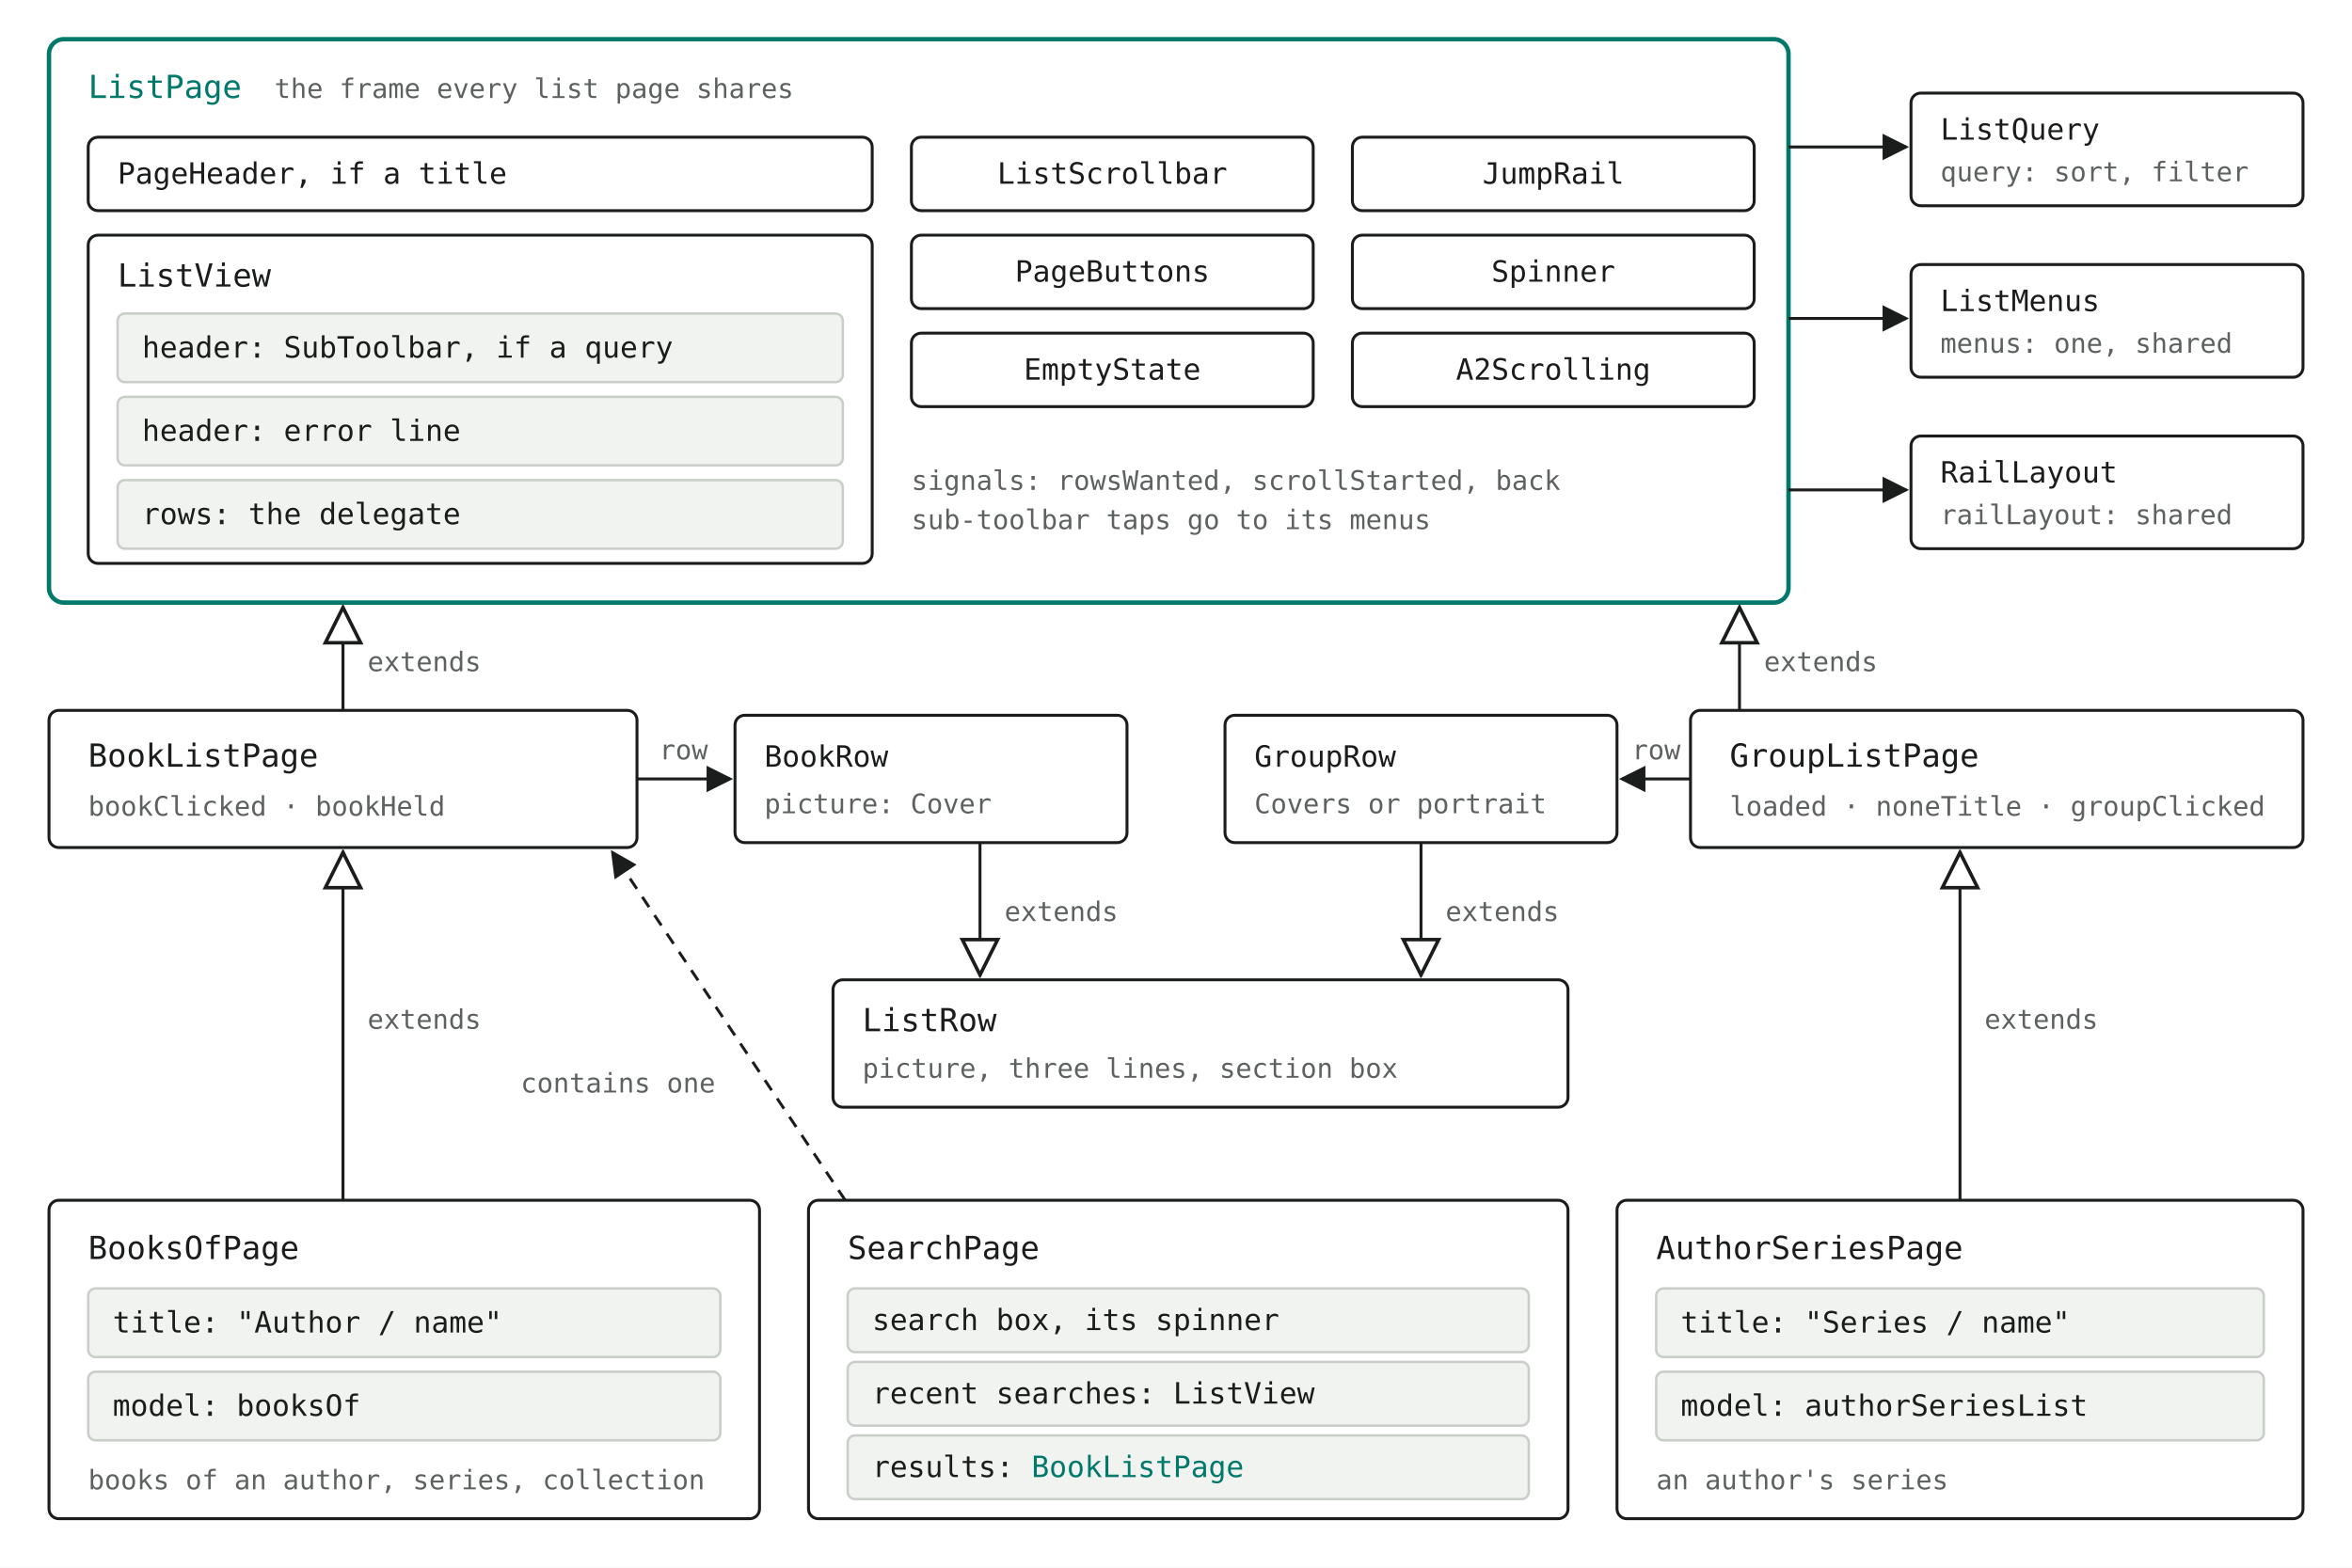
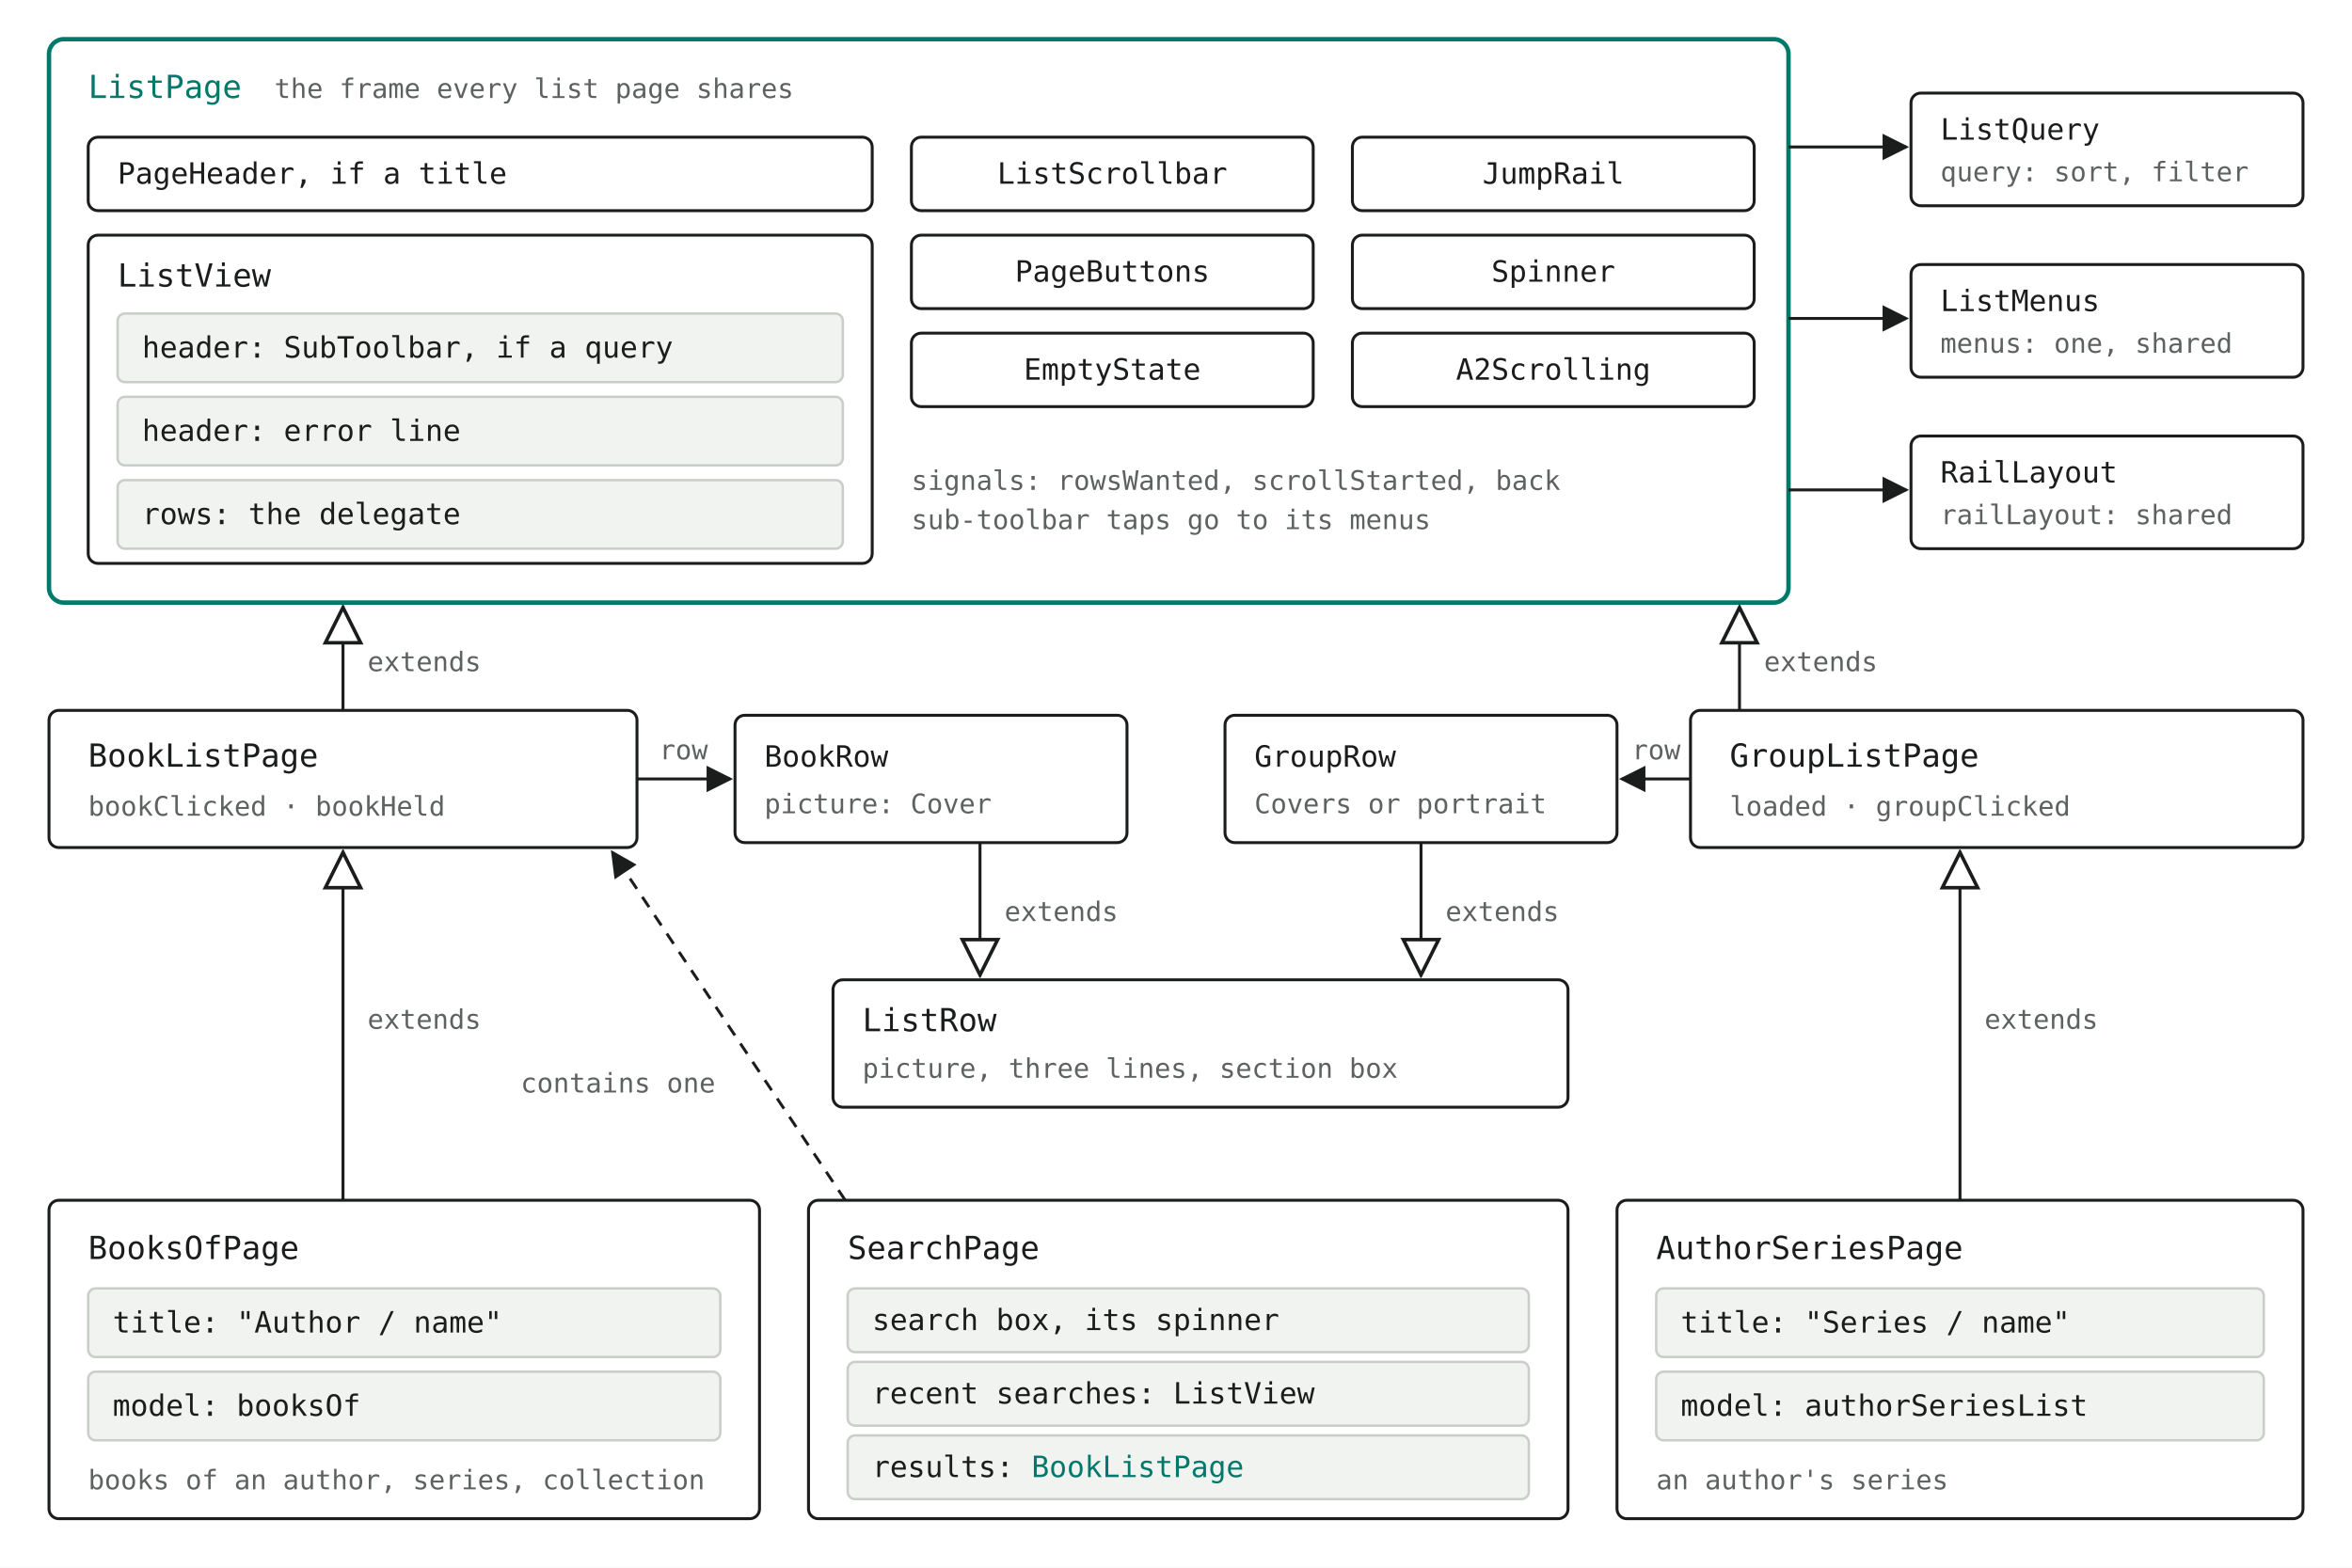
<svg xmlns="http://www.w3.org/2000/svg" width="960" height="640" viewBox="0 0 960 640" role="img" aria-label="ListPage is the frame: an optional PageHeader, a ListView with the sub-toolbar and error line as its header, a scrollbar, jump rail, page buttons, spinner, empty state and A2 scrolling. It is given a ListQuery, the shared ListMenus and the shared RailLayout. BookListPage and GroupListPage extend it with BookRow and GroupRow, which both extend ListRow and draw their pictures with Cover. BooksOfPage extends BookListPage and AuthorSeriesPage extends GroupListPage, each adding a title and model; SearchPage contains a BookListPage for its results.">
  <style>
    svg { font-family: "IBM Plex Mono", ui-monospace, "DejaVu Sans Mono", Menlo, Consolas, monospace; }
    text { font-size: 12px; }
    .name { font-size: 13px; font-weight: 500; }
    .muted { font-size: 11px; }
    .box, .hollow, .line { stroke-width: 1.2; }
    .chip { stroke-width: 1; }
    .frame, .line { fill: none; }
    .frame, .key { stroke-width: 1.8; }
    .dash { stroke-dasharray: 5 4; }
    svg { color: #1b1d1c; }
    .bg { fill: #ffffff; }
    text { fill: #1b1d1c; }
    .muted { fill: #5d625f; }
    .accent-text { fill: #00796b; }
    .box { fill: #ffffff; stroke: #1b1d1c; }
    .chip { fill: #f1f3f0; stroke: #c9cec9; }
    .frame { stroke: #00796b; }
    .key { fill: #ffffff; stroke: #00796b; }
    .band { fill: #f1f3f0; }
    .line { stroke: #1b1d1c; }
    .head { fill: #1b1d1c; }
    .hollow { fill: #ffffff; stroke: #1b1d1c; }
    @media (prefers-color-scheme: dark) {
      svg { color: #e6e8e5; }
      .bg { fill: #1f2221; }
      text { fill: #e6e8e5; }
      .muted { fill: #a3a9a5; }
      .accent-text { fill: #4db6a6; }
      .box { fill: #1f2221; stroke: #e6e8e5; }
      .chip { fill: #161817; stroke: #3d423f; }
      .frame { stroke: #4db6a6; }
      .key { fill: #1f2221; stroke: #4db6a6; }
      .band { fill: #161817; }
      .line { stroke: #e6e8e5; }
      .head { fill: #e6e8e5; }
      .hollow { fill: #1f2221; stroke: #e6e8e5; }
    }
  </style>
  <rect class="bg" width="960" height="640" />
  <defs>
    <marker id="h-arrow" markerWidth="9" markerHeight="9" refX="8" refY="4.5" orient="auto">
      <path class="head" d="M0,0 L9,4.5 L0,9 z" />
    </marker>
    <marker id="h-extends" markerWidth="14" markerHeight="14" refX="13" refY="7" orient="auto">
      <path class="hollow" d="M1,1 L13,7 L1,13 z" />
    </marker>
  </defs>
  <rect class="frame" x="20" y="16" width="710" height="230" rx="6" />
  <text class="name accent-text" x="36" y="40">ListPage</text>
  <text class="muted" x="112" y="40">the frame every list page shares</text>
  <rect class="box" x="36" y="56" width="320" height="30" rx="4" />
  <text x="48" y="75">PageHeader, if a title</text>
  <rect class="box" x="36" y="96" width="320" height="134" rx="4" />
  <text class="name" x="48" y="117">ListView</text>
  <rect class="chip" x="48" y="128" width="296" height="28" rx="3" />
  <text x="58" y="146">header: SubToolbar, if a query</text>
  <rect class="chip" x="48" y="162" width="296" height="28" rx="3" />
  <text x="58" y="180">header: error line</text>
  <rect class="chip" x="48" y="196" width="296" height="28" rx="3" />
  <text x="58" y="214">rows: the delegate</text>
  <rect class="box" x="372" y="56" width="164" height="30" rx="4" />
  <text x="454" y="75" text-anchor="middle">ListScrollbar</text>
  <rect class="box" x="552" y="56" width="164" height="30" rx="4" />
  <text x="634" y="75" text-anchor="middle">JumpRail</text>
  <rect class="box" x="372" y="96" width="164" height="30" rx="4" />
  <text x="454" y="115" text-anchor="middle">PageButtons</text>
  <rect class="box" x="552" y="96" width="164" height="30" rx="4" />
  <text x="634" y="115" text-anchor="middle">Spinner</text>
  <rect class="box" x="372" y="136" width="164" height="30" rx="4" />
  <text x="454" y="155" text-anchor="middle">EmptyState</text>
  <rect class="box" x="552" y="136" width="164" height="30" rx="4" />
  <text x="634" y="155" text-anchor="middle">A2Scrolling</text>
  <text class="muted" x="372" y="200">signals: rowsWanted, scrollStarted, back</text>
  <text class="muted" x="372" y="216">sub-toolbar taps go to its menus</text>
  <line class="line" x1="730" y1="60" x2="778" y2="60" marker-end="url(#h-arrow)" />
  <rect class="box" x="780" y="38" width="160" height="46" rx="4" />
  <text x="792" y="57">ListQuery</text>
  <text class="muted" x="792" y="74">query: sort, filter</text>
  <line class="line" x1="730" y1="130" x2="778" y2="130" marker-end="url(#h-arrow)" />
  <rect class="box" x="780" y="108" width="160" height="46" rx="4" />
  <text x="792" y="127">ListMenus</text>
  <text class="muted" x="792" y="144">menus: one, shared</text>
  <line class="line" x1="730" y1="200" x2="778" y2="200" marker-end="url(#h-arrow)" />
  <rect class="box" x="780" y="178" width="160" height="46" rx="4" />
  <text x="792" y="197">RailLayout</text>
  <text class="muted" x="792" y="214">railLayout: shared</text>
  <rect class="box" x="20" y="290" width="240" height="56" rx="4" />
  <text class="name" x="36" y="313">BookListPage</text>
  <text class="muted" x="36" y="333">bookClicked · bookHeld</text>
  <rect class="box" x="690" y="290" width="250" height="56" rx="4" />
  <text class="name" x="706" y="313">GroupListPage</text>
-   <text class="muted" x="706" y="333">loaded · noneTitle · groupClicked</text>
+   <text class="muted" x="706" y="333">loaded · groupClicked</text>
  <line class="line" x1="140" y1="290" x2="140" y2="248" marker-end="url(#h-extends)" />
  <text class="muted" x="150" y="274">extends</text>
  <line class="line" x1="710" y1="290" x2="710" y2="248" marker-end="url(#h-extends)" />
  <text class="muted" x="720" y="274">extends</text>
  <line class="line" x1="260" y1="318" x2="298" y2="318" marker-end="url(#h-arrow)" />
  <text class="muted" x="279" y="310" text-anchor="middle">row</text>
  <rect class="box" x="300" y="292" width="160" height="52" rx="4" />
  <text x="312" y="313">BookRow</text>
  <text class="muted" x="312" y="332">picture: Cover</text>
  <line class="line" x1="690" y1="318" x2="662" y2="318" marker-end="url(#h-arrow)" />
  <text class="muted" x="676" y="310" text-anchor="middle">row</text>
  <rect class="box" x="500" y="292" width="160" height="52" rx="4" />
  <text x="512" y="313">GroupRow</text>
  <text class="muted" x="512" y="332">Covers or portrait</text>
  <line class="line" x1="400" y1="344" x2="400" y2="398" marker-end="url(#h-extends)" />
  <text class="muted" x="410" y="376">extends</text>
  <line class="line" x1="580" y1="344" x2="580" y2="398" marker-end="url(#h-extends)" />
  <text class="muted" x="590" y="376">extends</text>
  <rect class="box" x="340" y="400" width="300" height="52" rx="4" />
  <text class="name" x="352" y="421">ListRow</text>
  <text class="muted" x="352" y="440">picture, three lines, section box</text>
  <rect class="box" x="20" y="490" width="290" height="130" rx="4" />
  <text class="name" x="36" y="514">BooksOfPage</text>
  <rect class="chip" x="36" y="526" width="258" height="28" rx="3" />
  <text x="46" y="544">title: "Author / name"</text>
  <rect class="chip" x="36" y="560" width="258" height="28" rx="3" />
  <text x="46" y="578">model: booksOf</text>
  <text class="muted" x="36" y="608">books of an author, series, collection</text>
  <rect class="box" x="330" y="490" width="310" height="130" rx="4" />
  <text class="name" x="346" y="514">SearchPage</text>
  <rect class="chip" x="346" y="526" width="278" height="26" rx="3" />
  <text x="356" y="543">search box, its spinner</text>
  <rect class="chip" x="346" y="556" width="278" height="26" rx="3" />
  <text x="356" y="573">recent searches: ListView</text>
  <rect class="chip" x="346" y="586" width="278" height="26" rx="3" />
  <text x="356" y="603">results: <tspan class="accent-text">BookListPage</tspan>
  </text>
  <rect class="box" x="660" y="490" width="280" height="130" rx="4" />
  <text class="name" x="676" y="514">AuthorSeriesPage</text>
  <rect class="chip" x="676" y="526" width="248" height="28" rx="3" />
  <text x="686" y="544">title: "Series / name"</text>
  <rect class="chip" x="676" y="560" width="248" height="28" rx="3" />
  <text x="686" y="578">model: authorSeriesList</text>
  <text class="muted" x="676" y="608">an author's series</text>
  <line class="line" x1="140" y1="490" x2="140" y2="348" marker-end="url(#h-extends)" />
  <text class="muted" x="150" y="420">extends</text>
  <line class="line" x1="800" y1="490" x2="800" y2="348" marker-end="url(#h-extends)" />
  <text class="muted" x="810" y="420">extends</text>
  <line class="line dash" x1="345" y1="490" x2="250" y2="348" marker-end="url(#h-arrow)" />
  <text class="muted" x="292" y="446" text-anchor="end">contains one</text>
</svg>
